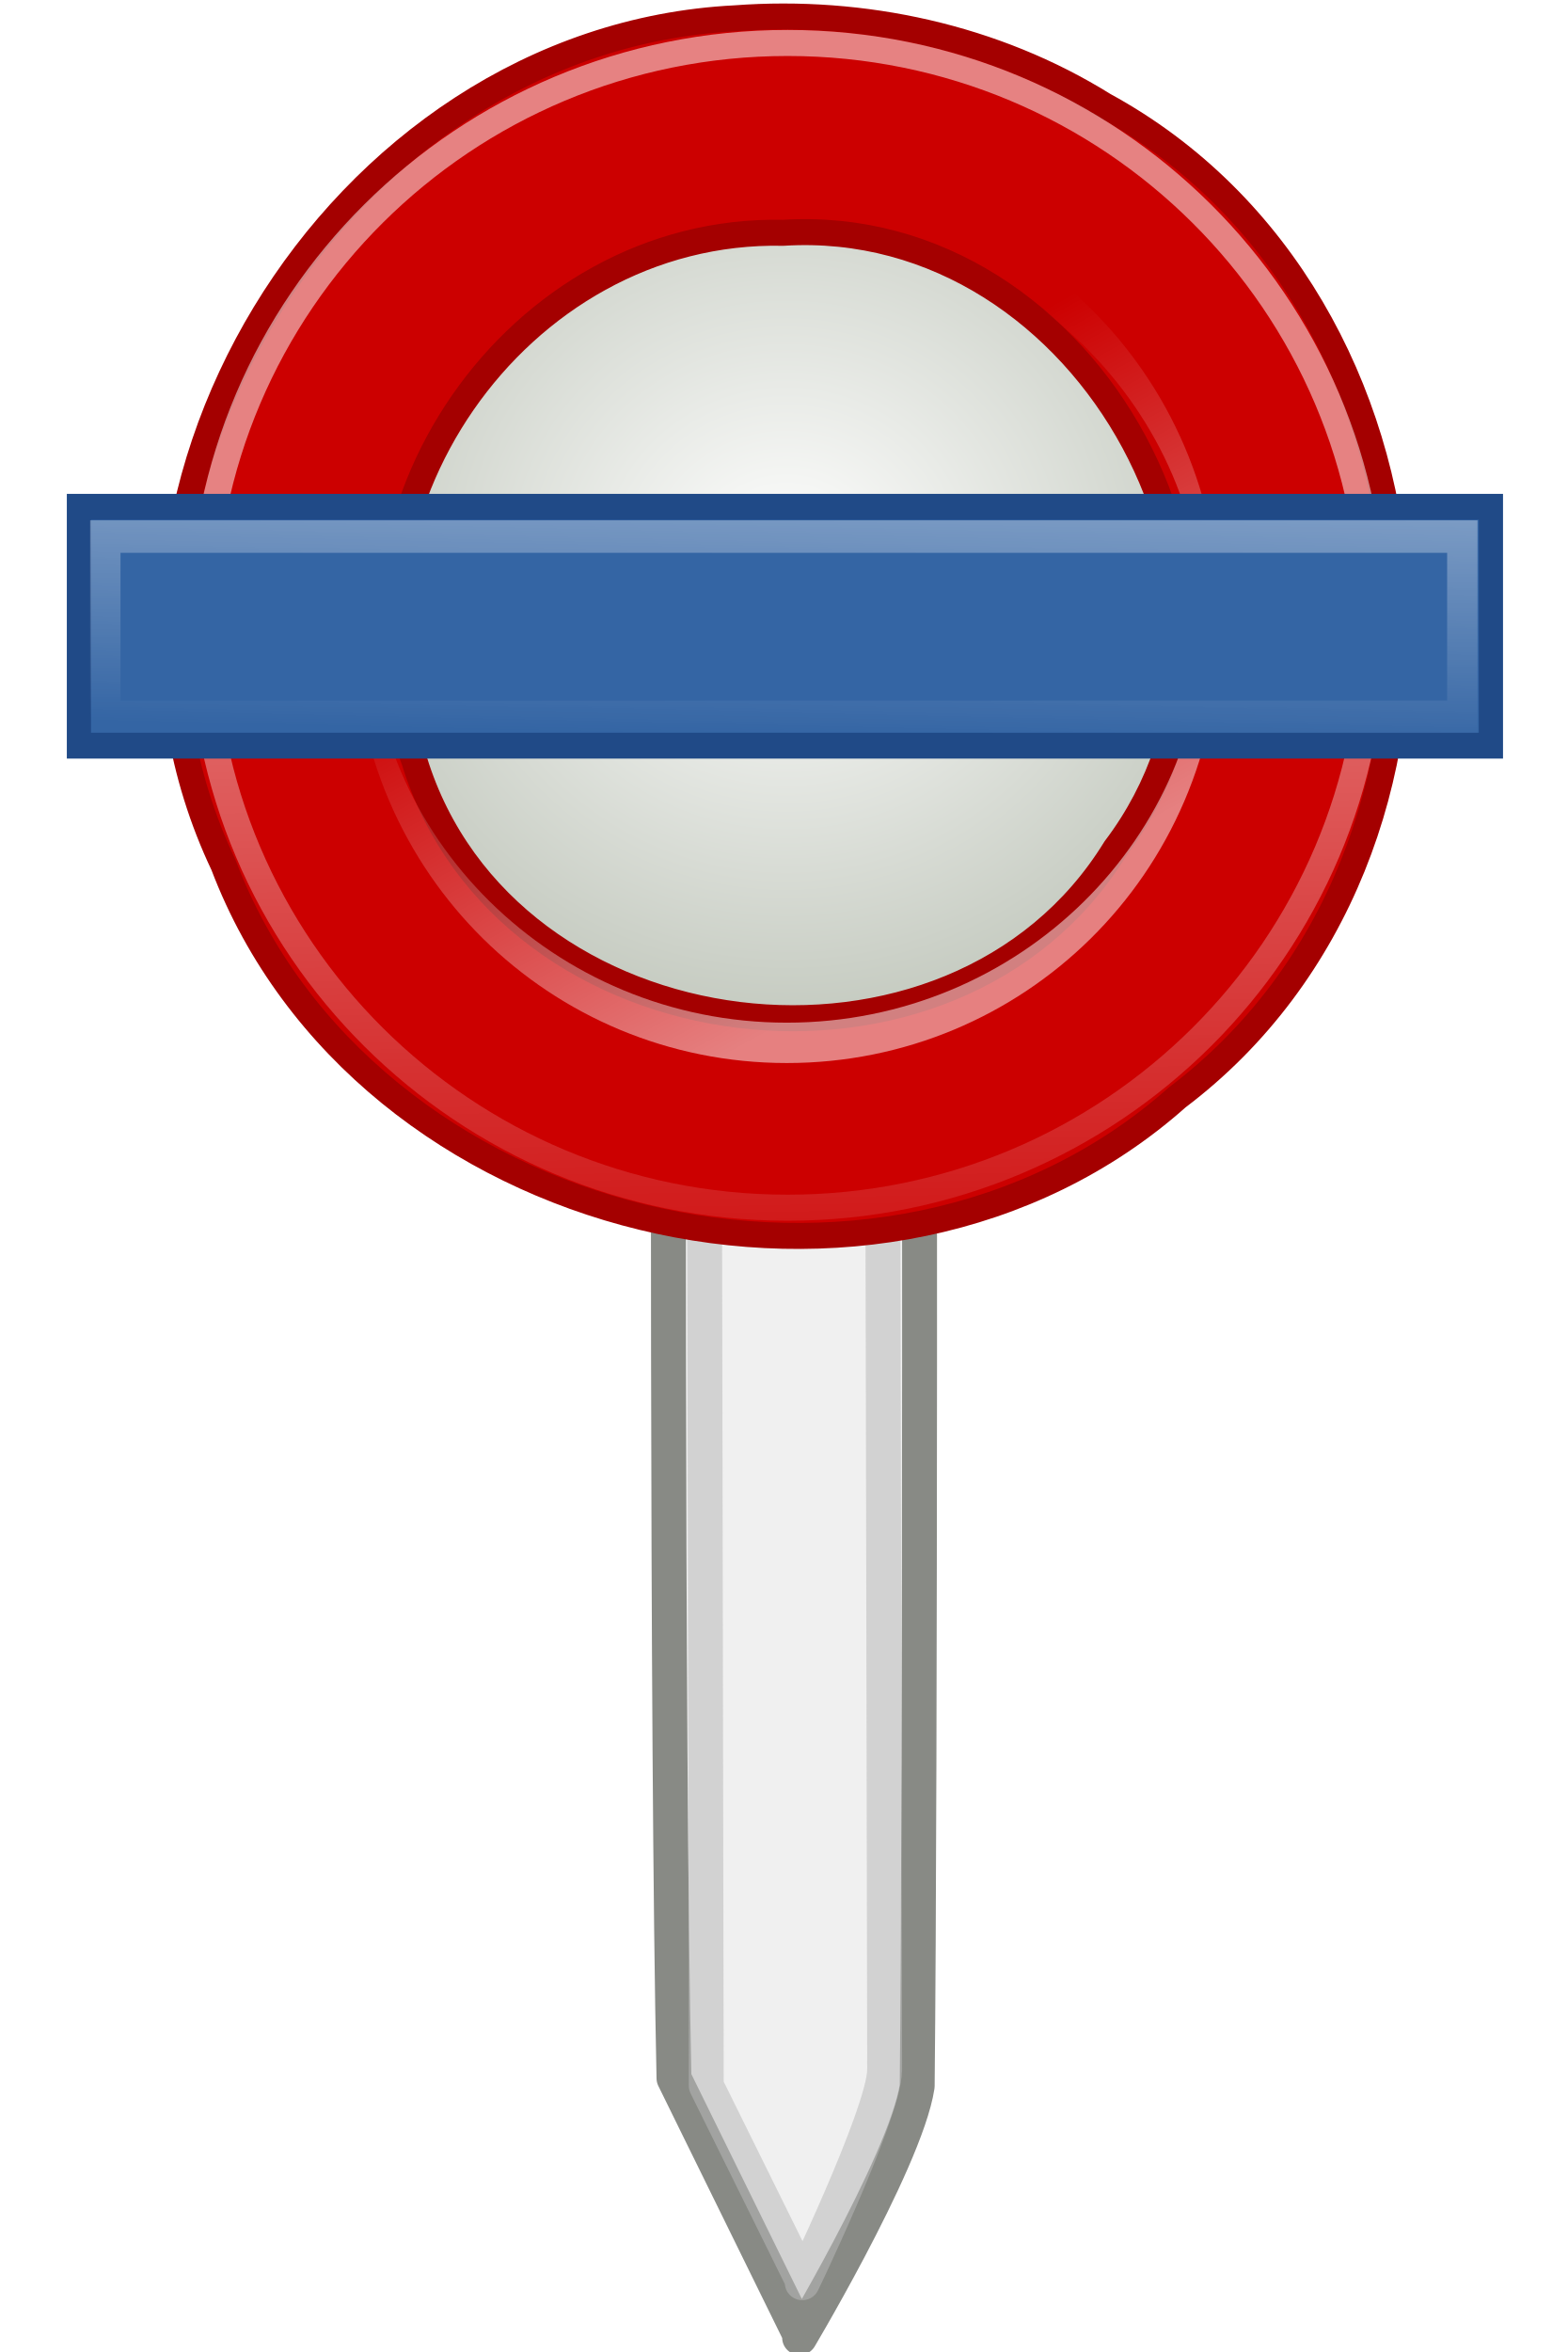
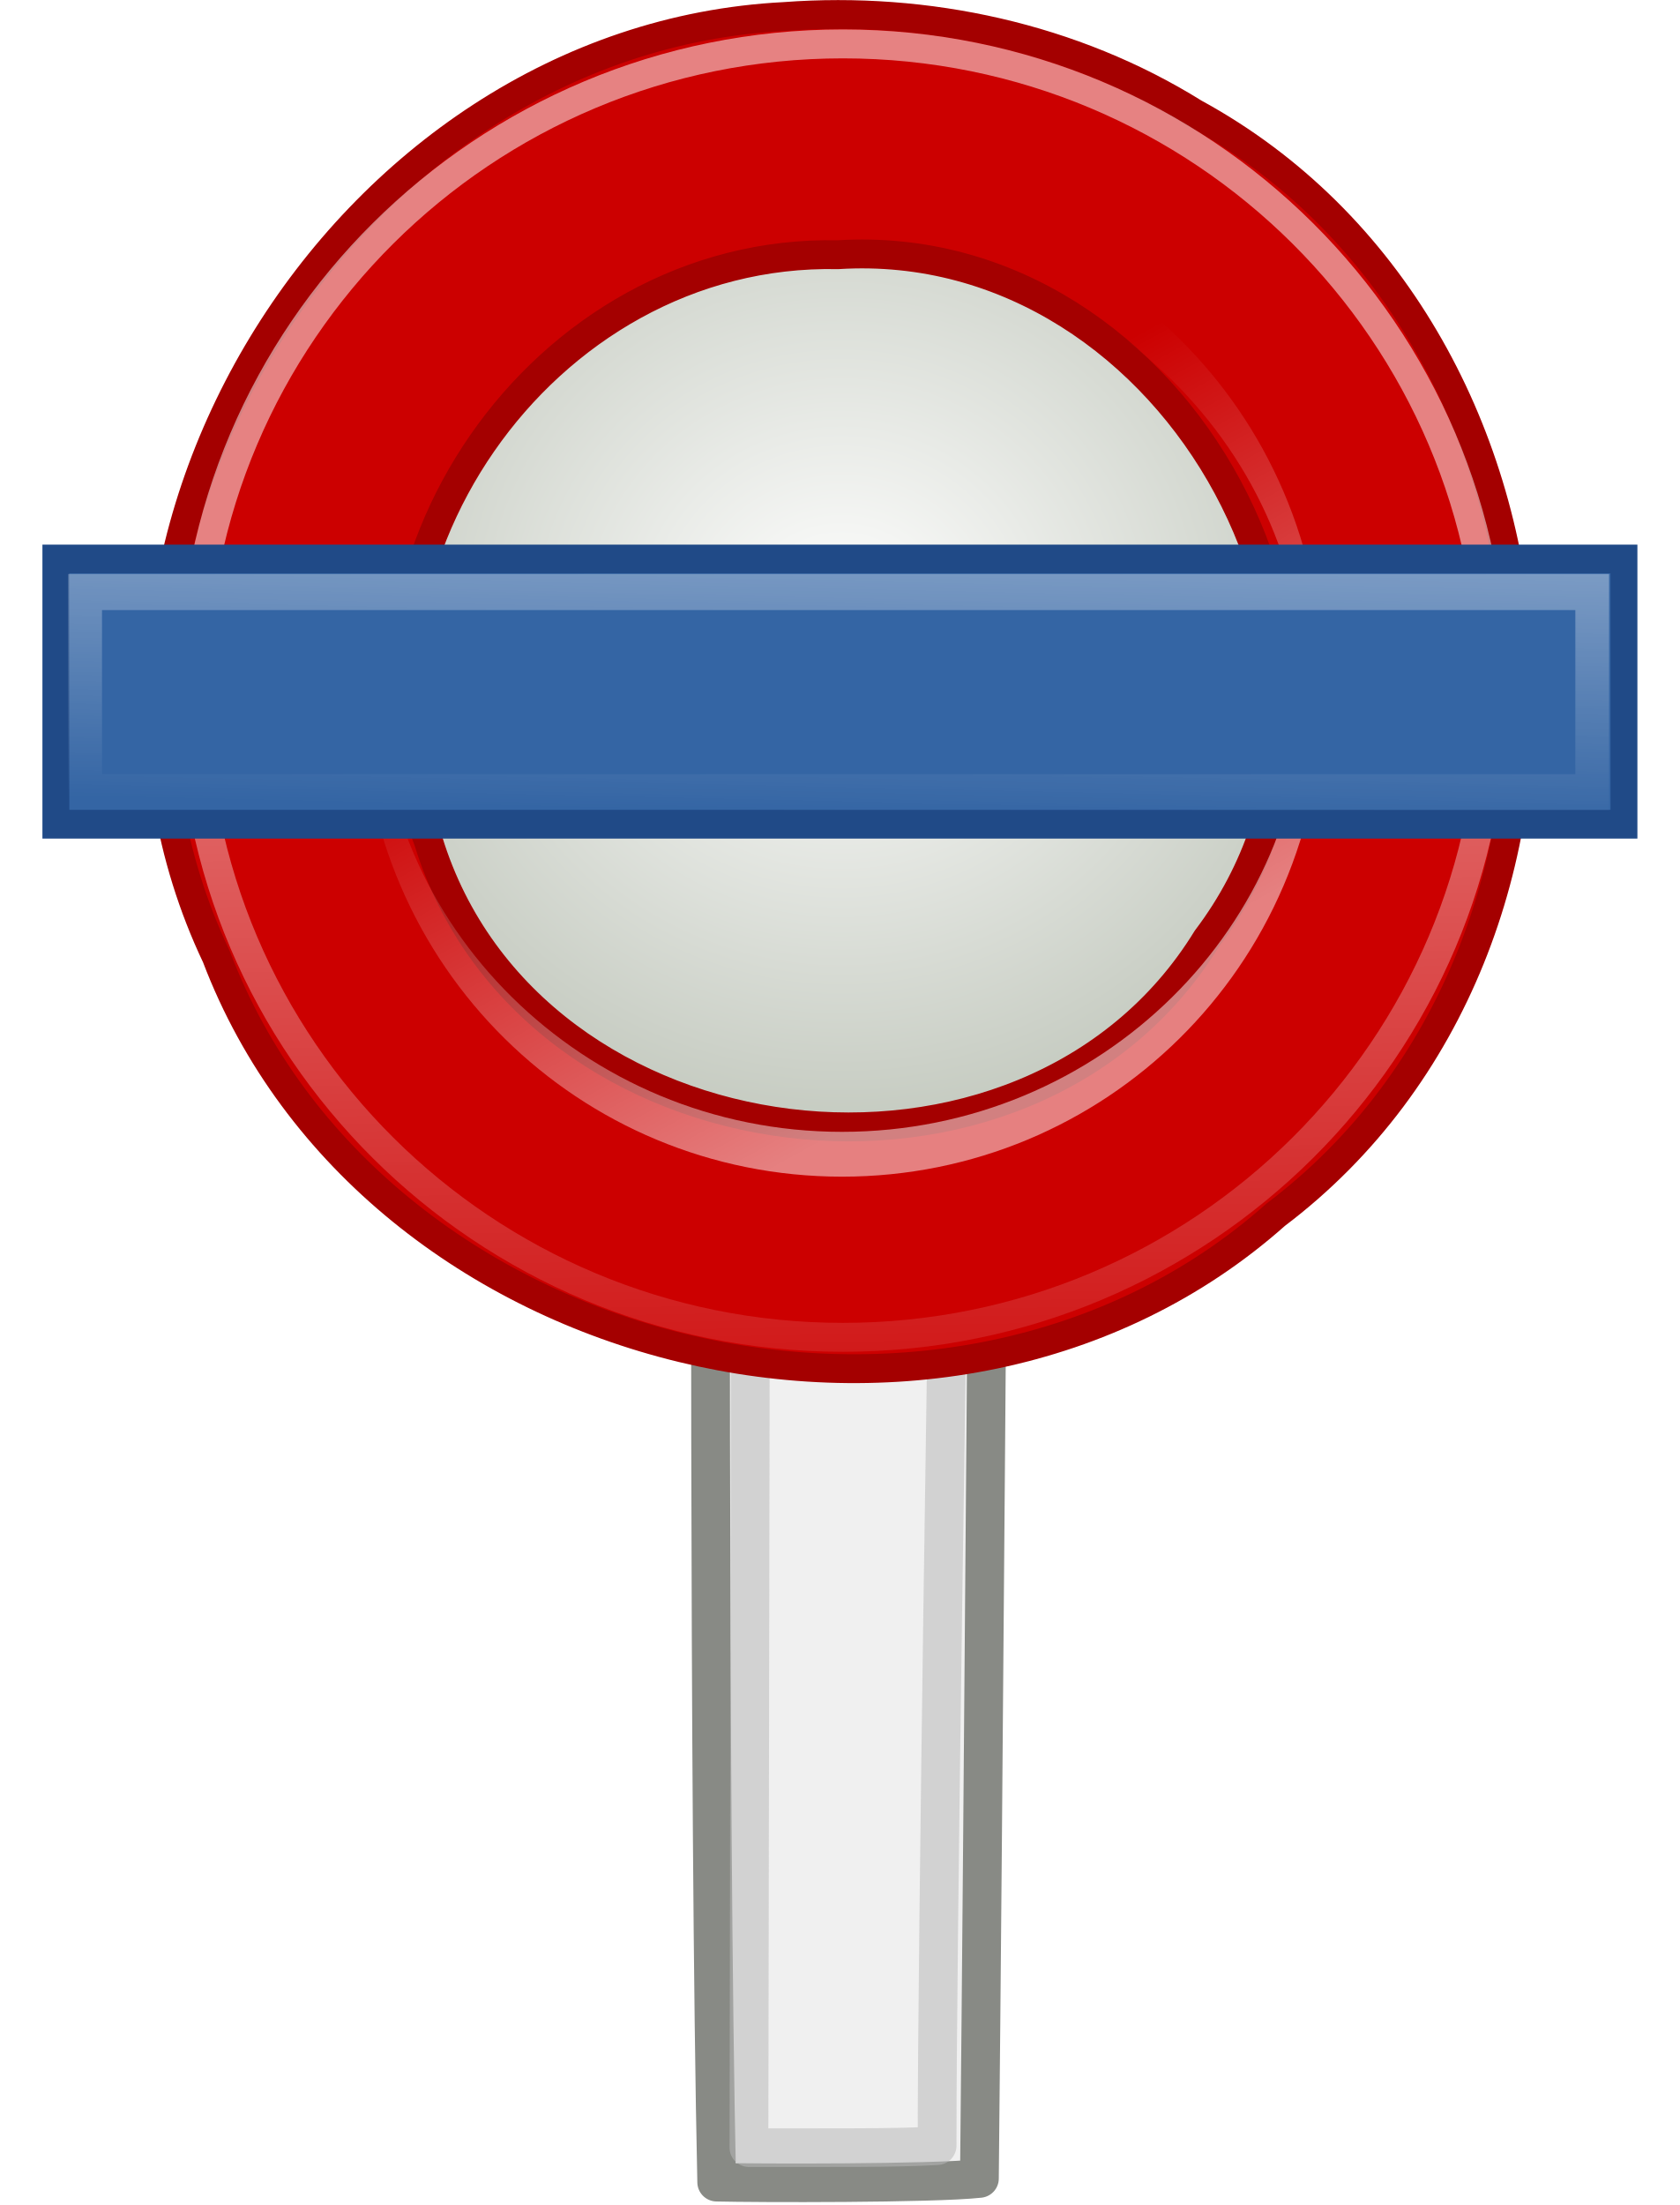
- <svg xmlns="http://www.w3.org/2000/svg" xmlns:xlink="http://www.w3.org/1999/xlink" width="24" height="36" id="svg2" version="1.1">
+ <svg xmlns="http://www.w3.org/2000/svg" xmlns:xlink="http://www.w3.org/1999/xlink" width="32" height="42" id="svg2" version="1.1">
  <defs id="defs4">
    <linearGradient gradientUnits="userSpaceOnUse" xlink:href="#linearGradient4566" id="linearGradient4572" y2="25.703" x2="11.898" y1="15.483" x1="7.195" />
    <linearGradient gradientUnits="userSpaceOnUse" xlink:href="#linearGradient4556" id="linearGradient4562" y2="15.712" x2="43.881" y1="15.712" x1="31.729" />
    <linearGradient gradientUnits="userSpaceOnUse" xlink:href="#linearGradient4546" id="linearGradient4552" y2="10.963" x2="17.585" y1="9.381" x1="15.356" />
    <linearGradient gradientUnits="userSpaceOnUse" xlink:href="#linearGradient4536" id="linearGradient4542" y2="36.305" x2="9.61" y1="23.136" x1="12.508" />
    <linearGradient gradientUnits="userSpaceOnUse" xlink:href="#linearGradient4526" id="linearGradient4532" y2="28.576" x2="44.746" y1="24.814" x1="31.627" />
    <linearGradient gradientUnits="userSpaceOnUse" xlink:href="#linearGradient4516" id="linearGradient4522" y2="25.424" x2="30.254" y1="11.008" x1="21.051" />
    <linearGradient gradientUnits="userSpaceOnUse" xlink:href="#linearGradient4506" id="linearGradient4512" y2="38.237" x2="37.932" y1="26.644" x1="25.22" />
    <linearGradient gradientUnits="userSpaceOnUse" xlink:href="#linearGradient4496" id="linearGradient4502" y2="30.661" x2="27.661" y1="21.102" x1="18.291" />
    <linearGradient gradientUnits="userSpaceOnUse" xlink:href="#linearGradient4374-8" id="linearGradient4464" y2="40.475" x2="17.644" y1="31.322" x1="18.822" />
    <linearGradient gradientTransform="matrix(-0.7772412,-0.4626248,-0.4533607,0.7931236,87.71036,38.91741)" gradientUnits="userSpaceOnUse" xlink:href="#linearGradient4374-8" id="linearGradient4425-6" y2="28.069" x2="73.057" y1="24.519" x1="87.763" />
    <linearGradient gradientTransform="matrix(-0.7772412,-0.4626248,-0.4533607,0.7931236,87.71036,38.91741)" gradientUnits="userSpaceOnUse" xlink:href="#linearGradient4366-6" id="linearGradient4423" y2="28.069" x2="73.057" y1="24.519" x1="87.763" />
    <linearGradient id="linearGradient4374-8">
      <stop offset="0" style="stop-color:#545454;stop-opacity:1" id="stop4376-2" />
      <stop offset="1" style="stop-color:#000000;stop-opacity:1" id="stop4378-9" />
    </linearGradient>
    <linearGradient id="linearGradient4366-6">
      <stop offset="0" style="stop-color:#b5b5b5;stop-opacity:1" id="stop4368-6" />
      <stop offset="1" style="stop-color:#000000;stop-opacity:1" id="stop4370-1" />
    </linearGradient>
    <linearGradient gradientTransform="translate(-48.20339,1.423729)" gradientUnits="userSpaceOnUse" xlink:href="#linearGradient4366" id="linearGradient4400" y2="5.285" x2="84.602" y1="5.285" x1="69.771" />
    <linearGradient gradientTransform="translate(-48.20339,1.423729)" gradientUnits="userSpaceOnUse" xlink:href="#linearGradient4374" id="linearGradient4390" y2="5.285" x2="84.602" y1="5.285" x1="69.771" />
    <linearGradient gradientTransform="translate(-49.6769,1.448404)" gradientUnits="userSpaceOnUse" xlink:href="#linearGradient4374" id="linearGradient4380" y2="29.804" x2="88.948" y1="25.345" x1="75.436" />
    <linearGradient gradientTransform="translate(-49.6769,1.448404)" gradientUnits="userSpaceOnUse" xlink:href="#linearGradient4366" id="linearGradient4372" y2="29.804" x2="88.948" y1="22.037" x1="75.436" />
    <radialGradient gradientTransform="matrix(1.926221,0,0,0.7194814,-95.74904,37.33766)" gradientUnits="userSpaceOnUse" xlink:href="#linearGradient8838-78-4" id="radialGradient4343" fy="4.625" fx="62.625" r="10.625" cy="4.625" cx="62.625" />
    <linearGradient id="linearGradient8838-78-4">
      <stop offset="0" style="stop-color:#000000;stop-opacity:1" id="stop8840-5-4" />
      <stop offset="1" style="stop-color:#000000;stop-opacity:0" id="stop8842-7-3" />
    </linearGradient>
    <linearGradient gradientTransform="translate(-4.276706,-6.312026)" gradientUnits="userSpaceOnUse" xlink:href="#linearGradient6493-1-9" id="linearGradient3523" y2="50" x2="29.75" y1="29" x1="29.013" />
    <radialGradient gradientTransform="matrix(1.952467,-0.05018139,0.03650944,1.421483,-19.68504,-6.220935)" gradientUnits="userSpaceOnUse" xlink:href="#linearGradient4103-96-5" id="radialGradient3521" fy="12.61" fx="20.039" r="22.464" cy="12.61" cx="20.039" />
    <linearGradient id="linearGradient6493-1-9">
      <stop offset="0" style="stop-color:#c4c4c4;stop-opacity:1" id="stop6495-7-3" />
      <stop offset="1" style="stop-color:#8c8c8c;stop-opacity:1" id="stop6497-5-6" />
    </linearGradient>
    <linearGradient id="linearGradient4103-96-5">
      <stop offset="0" style="stop-color:#f4f4f4;stop-opacity:1" id="stop4105-2-4" />
      <stop offset="1" style="stop-color:#bebebe;stop-opacity:1" id="stop4107-1-4" />
    </linearGradient>
    <linearGradient id="linearGradient4366">
      <stop offset="0" style="stop-color:#b5b5b5;stop-opacity:1" id="stop4368" />
      <stop offset="1" style="stop-color:#000000;stop-opacity:1" id="stop4370" />
    </linearGradient>
    <linearGradient id="linearGradient4374">
      <stop offset="0" style="stop-color:#545454;stop-opacity:1" id="stop4376" />
      <stop offset="1" style="stop-color:#000000;stop-opacity:1" id="stop4378" />
    </linearGradient>
    <linearGradient id="linearGradient4496">
      <stop offset="0" style="stop-color:#ffffff;stop-opacity:1" id="stop4498" />
      <stop offset="1" style="stop-color:#ffffff;stop-opacity:0" id="stop4500" />
    </linearGradient>
    <linearGradient id="linearGradient4506">
      <stop offset="0" style="stop-color:#ffffff;stop-opacity:1" id="stop4508" />
      <stop offset="1" style="stop-color:#ffffff;stop-opacity:0" id="stop4510" />
    </linearGradient>
    <linearGradient id="linearGradient4516">
      <stop offset="0" style="stop-color:#ffffff;stop-opacity:1" id="stop4518" />
      <stop offset="1" style="stop-color:#ffffff;stop-opacity:0" id="stop4520" />
    </linearGradient>
    <linearGradient id="linearGradient4526">
      <stop offset="0" style="stop-color:#ffffff;stop-opacity:1" id="stop4528" />
      <stop offset="1" style="stop-color:#ffffff;stop-opacity:0" id="stop4530" />
    </linearGradient>
    <linearGradient id="linearGradient4536">
      <stop offset="0" style="stop-color:#ffffff;stop-opacity:1" id="stop4538" />
      <stop offset="1" style="stop-color:#ffffff;stop-opacity:0" id="stop4540" />
    </linearGradient>
    <linearGradient id="linearGradient4546">
      <stop offset="0" style="stop-color:#ffffff;stop-opacity:1" id="stop4548" />
      <stop offset="1" style="stop-color:#ffffff;stop-opacity:0" id="stop4550" />
    </linearGradient>
    <linearGradient id="linearGradient4556">
      <stop offset="0" style="stop-color:#ffffff;stop-opacity:1" id="stop4558" />
      <stop offset="1" style="stop-color:#ffffff;stop-opacity:0" id="stop4560" />
    </linearGradient>
    <linearGradient id="linearGradient4566">
      <stop offset="0" style="stop-color:#ffffff;stop-opacity:1" id="stop4568" />
      <stop offset="1" style="stop-color:#ffffff;stop-opacity:0" id="stop4570" />
    </linearGradient>
    <linearGradient gradientTransform="matrix(2.115374,0,0,2.115325,-107.5771,32.42656)" gradientUnits="userSpaceOnUse" xlink:href="#linearGradient4873" id="linearGradient2407" y2="5.468" x2="63.397" y1="-12.489" x1="63.397" />
    <linearGradient id="linearGradient4873">
      <stop offset="0" style="stop-color:white;stop-opacity:1" id="stop4875" />
      <stop offset="1" style="stop-color:white;stop-opacity:0" id="stop4877" />
    </linearGradient>
    <radialGradient gradientTransform="matrix(0,2.287459,-3.019406,0,36.04744,-50.63016)" gradientUnits="userSpaceOnUse" xlink:href="#linearGradient3242-187-536" id="radialGradient2410" fy="3.99" fx="23.896" r="20.397" cy="3.99" cx="23.896" />
    <linearGradient id="linearGradient3242-187-536">
      <stop offset="0" style="stop-color:#8badea;stop-opacity:1" id="stop2778" />
      <stop id="stop4097" style="stop-color:#527cad;stop-opacity:1;" offset="0.46" />
      <stop offset="1" style="stop-color:#194c70;stop-opacity:1" id="stop2784" />
    </linearGradient>
    <linearGradient gradientTransform="matrix(0.9584364,0,0,0.9584366,0.9975246,1.997525)" gradientUnits="userSpaceOnUse" xlink:href="#linearGradient2490-182-124" id="linearGradient2412" y2="3.082" x2="18.379" y1="44.98" x1="18.379" />
    <linearGradient id="linearGradient2490-182-124">
      <stop offset="0" style="stop-color:#1f4b6a;stop-opacity:1" id="stop2788" />
      <stop offset="1" style="stop-color:#4083c2;stop-opacity:1" id="stop2790" />
    </linearGradient>
    <radialGradient gradientTransform="matrix(2.164706,0,0,0.7529402,-111.5647,36.51765)" gradientUnits="userSpaceOnUse" xlink:href="#linearGradient8838" id="radialGradient2415" fy="4.625" fx="62.625" r="10.625" cy="4.625" cx="62.625" />
    <linearGradient id="linearGradient8838">
      <stop offset="0" style="stop-color:black;stop-opacity:1" id="stop8840" />
      <stop offset="1" style="stop-color:black;stop-opacity:0" id="stop8842" />
    </linearGradient>
    <radialGradient gradientUnits="userSpaceOnUse" r="135" fy="545.934" fx="102.143" cy="545.934" cx="102.143" id="radialGradient18797" xlink:href="#linearGradient18791" />
    <linearGradient id="linearGradient15834">
      <stop style="stop-color: rgb(119, 9, 0); stop-opacity: 1;" offset="0" id="stop15842" />
      <stop id="stop15848" offset="0.5" style="stop-color: rgb(218, 16, 27); stop-opacity: 1;" />
      <stop style="stop-color:#d20f0f;stop-opacity:1;" offset="1" id="stop15850" />
    </linearGradient>
    <linearGradient id="linearGradient15856">
      <stop id="stop15858" offset="0" style="stop-color: rgb(255, 255, 252); stop-opacity: 1;" />
      <stop id="stop15860" offset="1" style="stop-color: rgb(255, 255, 252); stop-opacity: 0;" />
    </linearGradient>
    <linearGradient id="linearGradient16843">
      <stop id="stop16845" offset="0" style="stop-color: rgb(255, 255, 255); stop-opacity: 0.396;" />
      <stop id="stop16847" offset="1" style="stop-color: rgb(255, 255, 255); stop-opacity: 0;" />
    </linearGradient>
    <linearGradient id="linearGradient18791">
      <stop id="stop18793" offset="0" style="stop-color: rgb(255, 255, 255); stop-opacity: 1;" />
      <stop id="stop18795" offset="1" style="stop-color: rgb(255, 255, 255); stop-opacity: 0;" />
    </linearGradient>
    <linearGradient xlink:href="#linearGradient15834" id="linearGradient4079" gradientUnits="userSpaceOnUse" x1="154.286" y1="535.219" x2="605.714" y2="535.219" />
    <radialGradient xlink:href="#linearGradient18791" id="radialGradient4081" gradientUnits="userSpaceOnUse" cx="102.143" cy="545.934" fx="102.143" fy="545.934" r="135" />
    <linearGradient gradientTransform="matrix(2.778436,-0.05481476,0.05481476,2.778436,-6.88297,-3.886643)" gradientUnits="userSpaceOnUse" xlink:href="#linearGradient2265-890-372-783-802" id="linearGradient2719-69-752-179-525" y2="38.268" x2="15.416" y1="36.943" x1="14.018" />
    <linearGradient id="linearGradient2265-890-372-783-802">
      <stop offset="0" style="stop-color:#000000;stop-opacity:1" id="stop3205" />
      <stop offset="1" style="stop-color:#000000;stop-opacity:0" id="stop3207" />
    </linearGradient>
    <linearGradient gradientTransform="matrix(3.187101,-0.08342361,0.08342361,3.187101,-8.6874,-16.50751)" gradientUnits="userSpaceOnUse" xlink:href="#linearGradient2257-789-141-816-743" id="linearGradient2723-207-870-812-510" y2="33.195" x2="10.651" y1="35.688" x1="12.005" />
    <linearGradient id="linearGradient2257-789-141-816-743">
      <stop offset="0" style="stop-color:#bababa;stop-opacity:1" id="stop3211" />
      <stop offset="1" style="stop-color:#bababa;stop-opacity:0" id="stop3213" />
    </linearGradient>
    <linearGradient gradientTransform="matrix(2.778977,0,0,2.778977,-5.70179,-1.0396)" gradientUnits="userSpaceOnUse" xlink:href="#linearGradient3087-462-170-890-278" id="linearGradient2727-611-236-922-438" y2="39.443" x2="16.915" y1="32.284" x1="9.75" />
    <linearGradient id="linearGradient3087-462-170-890-278">
      <stop offset="0" style="stop-color:#484848;stop-opacity:1" id="stop3193" />
      <stop offset="0" style="stop-color:#878787;stop-opacity:1" id="stop3195" />
      <stop offset="0" style="stop-color:#6b6b6b;stop-opacity:1" id="stop3197" />
      <stop offset="0.75" style="stop-color:#4d4d4d;stop-opacity:1" id="stop3199" />
      <stop offset="1" style="stop-color:#4e4e4e;stop-opacity:1" id="stop3201" />
    </linearGradient>
    <linearGradient gradientTransform="matrix(3.164149,0,0,3.164149,-13.72919,-16.75808)" gradientUnits="userSpaceOnUse" xlink:href="#linearGradient2250" id="linearGradient2730" y2="9.657" x2="40.859" y1="19.822" x1="31.177" />
    <linearGradient id="linearGradient2250">
      <stop offset="0" style="stop-color:#b9b9b9;stop-opacity:1" id="stop2252" />
      <stop offset="1" style="stop-color:#ffffff;stop-opacity:0" id="stop2254" />
    </linearGradient>
    <linearGradient gradientTransform="matrix(2.778977,0,0,2.778977,-4.71927,0.9254345)" gradientUnits="userSpaceOnUse" xlink:href="#linearGradient5546" id="linearGradient2733" y2="14.369" x2="39.98" y1="3.472" x1="39.98" />
    <linearGradient gradientUnits="userSpaceOnUse" id="linearGradient5546" y2="122.899" x2="63.999" y1="3.1" x1="63.999">
      <stop offset="0" style="stop-color:#d8d8d8;stop-opacity:1;" id="stop5548" />
      <stop offset="1" style="stop-color:#ffffff;stop-opacity:1" id="stop5550" />
    </linearGradient>
    <linearGradient spreadMethod="pad" gradientTransform="matrix(0.9903199,0,0,0.9886746,0.6356256,-0.9531728)" gradientUnits="userSpaceOnUse" xlink:href="#XMLID_6_" id="linearGradient2436" y2="103.067" x2="64" y1="21.523" x1="64" />
    <linearGradient spreadMethod="pad" gradientUnits="userSpaceOnUse" xlink:href="#XMLID_5_" id="XMLID_6_" y2="103.067" x2="64" y1="21.523" x1="64">
      <stop offset="0" style="stop-color:#d9d9d9;stop-opacity:1" id="stop31" />
      <stop offset="1" style="stop-color:#cccccc;stop-opacity:1" id="stop33" />
    </linearGradient>
    <linearGradient spreadMethod="pad" gradientUnits="userSpaceOnUse" xlink:href="#linearGradient2199" id="XMLID_5_" y2="104.059" x2="63.999" y1="21.941" x1="63.999">
      <stop offset="0" style="stop-color:#dadada;stop-opacity:1" id="stop24" />
      <stop offset="1" style="stop-color:#cccccc;stop-opacity:1" id="stop26" />
    </linearGradient>
    <linearGradient spreadMethod="pad" gradientUnits="userSpaceOnUse" xlink:href="#linearGradient2193" id="linearGradient2199" y2="104.059" x2="63.999" y1="21.941" x1="63.999">
      <stop offset="0" style="stop-color:#fcfcfd;stop-opacity:1" id="stop2201" />
      <stop offset="1" style="stop-color:#cccccc;stop-opacity:1" id="stop2203" />
    </linearGradient>
    <linearGradient gradientUnits="userSpaceOnUse" id="linearGradient2193" y2="104.059" x2="63.999" y1="21.941" x1="63.999">
      <stop offset="0" style="stop-color:#dddddd;stop-opacity:1" id="stop2195" />
      <stop offset="1" style="stop-color:#e8e9ef;stop-opacity:1" id="stop2197" />
    </linearGradient>
    <linearGradient gradientTransform="matrix(0.9903199,0,0,0.9886746,0.6356256,-0.9531728)" gradientUnits="userSpaceOnUse" xlink:href="#XMLID_6_" id="linearGradient2438" y2="102.048" x2="49.374" y1="22.275" x1="49.273" />
    <linearGradient spreadMethod="pad" gradientTransform="matrix(0.8580776,0,0,0.8566522,9.099127,8.114155)" gradientUnits="userSpaceOnUse" xlink:href="#XMLID_5_" id="linearGradient2441" y2="104.059" x2="63.999" y1="21.941" x1="63.999" />
    <linearGradient gradientTransform="matrix(0.8580776,0,0,0.8566522,9.099127,8.114155)" gradientUnits="userSpaceOnUse" xlink:href="#linearGradient5128" id="linearGradient2443" y2="20.895" x2="84.639" y1="105.105" x1="86.133" />
    <linearGradient id="linearGradient5128">
      <stop offset="0" style="stop-color:#ffffff;stop-opacity:1" id="stop5130" />
      <stop offset="1" style="stop-color:#959595;stop-opacity:1" id="stop5132" />
    </linearGradient>
    <linearGradient gradientUnits="userSpaceOnUse" xlink:href="#XMLID_4_" id="linearGradient3226" y2="117.225" x2="64" y1="6.874" x1="64" />
    <linearGradient gradientUnits="userSpaceOnUse" id="XMLID_4_" y2="122.899" x2="63.999" y1="3.1" x1="63.999">
      <stop offset="0" style="stop-color:#f2f2f2;stop-opacity:1" id="stop11" />
      <stop offset="1" style="stop-color:#d8d8d8;stop-opacity:1" id="stop13" />
    </linearGradient>
    <radialGradient gradientTransform="scale(1.902215,0.525703)" gradientUnits="userSpaceOnUse" xlink:href="#linearGradient10691" id="radialGradient2693" fy="73.616" fx="6.703" r="7.228" cy="73.616" cx="6.703" />
    <linearGradient id="linearGradient10691">
      <stop offset="0" style="stop-color:#000000;stop-opacity:1" id="stop10693" />
      <stop offset="1" style="stop-color:#000000;stop-opacity:0" id="stop10695" />
    </linearGradient>
    <linearGradient xlink:href="#linearGradient2250" id="linearGradient4314" gradientUnits="userSpaceOnUse" gradientTransform="matrix(1.180392,-0.6724169,1.180392,0.6724169,306.0933,265.7903)" x1="31.177" y1="19.822" x2="35.29" y2="15.124" />
    <linearGradient xlink:href="#linearGradient2250" id="linearGradient4328" gradientUnits="userSpaceOnUse" gradientTransform="matrix(1.180392,-0.6724169,1.180392,0.6724169,-27.47808,45.7903)" x1="31.177" y1="19.822" x2="35.29" y2="15.124" />
    <linearGradient xlink:href="#linearGradient15834" id="linearGradient4337" gradientUnits="userSpaceOnUse" x1="154.286" y1="535.219" x2="605.714" y2="535.219" />
    <radialGradient xlink:href="#linearGradient18791" id="radialGradient4339" gradientUnits="userSpaceOnUse" cx="102.143" cy="545.934" fx="102.143" fy="545.934" r="135" />
    <linearGradient xlink:href="#linearGradient2250" id="linearGradient2977" gradientUnits="userSpaceOnUse" gradientTransform="matrix(1.180392,-0.6724169,1.180392,0.6724169,-27.47808,45.7903)" x1="31.177" y1="19.822" x2="35.29" y2="15.124" />
    <linearGradient xlink:href="#linearGradient15834" id="linearGradient2979" gradientUnits="userSpaceOnUse" x1="154.286" y1="535.219" x2="605.714" y2="535.219" />
    <radialGradient xlink:href="#linearGradient18791" id="radialGradient2981" gradientUnits="userSpaceOnUse" cx="102.143" cy="545.934" fx="102.143" fy="545.934" r="135" />
    <radialGradient xlink:href="#linearGradient2322" id="radialGradient3119" gradientUnits="userSpaceOnUse" gradientTransform="matrix(0.4044676,0,0,0.427577,4.301214,2.476585)" cx="10.783" cy="15.491" fx="10.783" fy="15.491" r="17.709" />
    <linearGradient id="linearGradient2322">
      <stop style="stop-color:white;stop-opacity:1;" offset="0" id="stop2324" />
      <stop style="stop-color:#c1c7bc;stop-opacity:1;" offset="1" id="stop2326" />
    </linearGradient>
    <linearGradient xlink:href="#linearGradient2789" id="linearGradient3121" gradientUnits="userSpaceOnUse" x1="25.594" y1="20.927" x2="26.14" y2="51.027" />
    <linearGradient id="linearGradient2789">
      <stop style="stop-color:white;stop-opacity:1;" offset="0" id="stop2791" />
      <stop style="stop-color:white;stop-opacity:0;" offset="1" id="stop2793" />
    </linearGradient>
    <linearGradient xlink:href="#linearGradient8028" id="linearGradient3123" gradientUnits="userSpaceOnUse" x1="25.866" y1="-40.465" x2="23.732" y2="-49.625" />
    <linearGradient id="linearGradient8028">
      <stop style="stop-color:#ffffff;stop-opacity:1;" offset="0" id="stop8030" />
      <stop style="stop-color:#ffffff;stop-opacity:0;" offset="1" id="stop8032" />
    </linearGradient>
    <linearGradient xlink:href="#linearGradient5113" id="linearGradient3125" gradientUnits="userSpaceOnUse" gradientTransform="matrix(1.441864,0,0,2.775559,-13.52413,39.28019)" x1="25.998" y1="-6.865" x2="25.97" y2="-4.283" />
    <linearGradient id="linearGradient5113">
      <stop style="stop-color:white;stop-opacity:1;" offset="0" id="stop5115" />
      <stop style="stop-color:white;stop-opacity:0;" offset="1" id="stop5117" />
    </linearGradient>
    <linearGradient xlink:href="#linearGradient2250" id="linearGradient3959" gradientUnits="userSpaceOnUse" gradientTransform="matrix(1.180392,-0.6724169,1.180392,0.6724169,-27.47808,45.7903)" x1="31.177" y1="19.822" x2="35.29" y2="15.124" />
    <linearGradient xlink:href="#linearGradient15834" id="linearGradient3961" gradientUnits="userSpaceOnUse" x1="154.286" y1="535.219" x2="605.714" y2="535.219" />
    <radialGradient xlink:href="#linearGradient18791" id="radialGradient3963" gradientUnits="userSpaceOnUse" cx="102.143" cy="545.934" fx="102.143" fy="545.934" r="135" />
    <radialGradient xlink:href="#linearGradient2322" id="radialGradient3965" gradientUnits="userSpaceOnUse" gradientTransform="matrix(0.4044676,0,0,0.427577,4.301214,2.476585)" cx="10.783" cy="15.491" fx="10.783" fy="15.491" r="17.709" />
    <linearGradient xlink:href="#linearGradient2789" id="linearGradient3967" gradientUnits="userSpaceOnUse" x1="25.594" y1="20.927" x2="26.14" y2="51.027" />
    <linearGradient xlink:href="#linearGradient8028" id="linearGradient3969" gradientUnits="userSpaceOnUse" x1="25.866" y1="-40.465" x2="23.732" y2="-49.625" />
    <linearGradient xlink:href="#linearGradient5113" id="linearGradient3971" gradientUnits="userSpaceOnUse" gradientTransform="matrix(1.441864,0,0,2.775559,-13.52413,39.28019)" x1="25.998" y1="-6.865" x2="25.97" y2="-4.283" />
  </defs>
-   <g id="layer1" transform="translate(-3.271868,-1034.311)">
-     <g id="g3173" transform="matrix(0.9725951,0,0,0.968292,2.379992,31.48339)">
+   <g id="layer1" transform="translate(-3.271868,-1028.311)">
+     <g id="g3173" transform="matrix(1.344065,0,0,1.338119,1.433612,-357.6068)">
      <g transform="matrix(0.6892519,0,0,0.6892519,-8.698042,1026.767)" id="g2971">
-         <path d="m 34.896,60.755 c 0.077,-7.406 0.051,-27.597 0.051,-27.597 l -5.727,0.006 c 0,0 -0.049,19.633 0.122,27.411 l 2.892,5.911 c -0.339,0.566 2.396,-3.964 2.662,-5.73 z" id="path2144" style="fill:#f0f0f0;fill-opacity:1;fill-rule:nonzero;stroke:#888a85;stroke-width:0.797;stroke-linecap:butt;stroke-linejoin:round;stroke-miterlimit:4;stroke-opacity:1;stroke-dasharray:none;stroke-dashoffset:0;marker:none;visibility:visible;display:inline;overflow:visible" />
-         <path d="m 34.153,60.386 c -0.005,-4.047 -0.045,-22.037 -0.045,-22.037 l -4.071,10e-4 0.042,22.396 2.208,4.487 c -0.212,0.452 1.859,-3.841 1.865,-4.847 l -2e-5,1.1e-4 z" id="path3085" style="opacity:0.54;fill:none;stroke:url(#linearGradient3959);stroke-width:0.797;stroke-linecap:butt;stroke-linejoin:round;stroke-miterlimit:4;stroke-opacity:1;stroke-dasharray:none;stroke-dashoffset:0;marker:none;visibility:visible;display:inline;overflow:visible" />
+         <path d="m 34.744,57.982 c 0.077,-7.406 0.203,-24.824 0.203,-24.824 l -5.727,0.006 c 0,0 -0.049,17.116 0.122,24.894 0.796,0.02 4.431,0.03 5.402,-0.076 z" id="path2144" style="fill:#f0f0f0;fill-opacity:1;fill-rule:nonzero;stroke:#888a85;stroke-width:0.797;stroke-linecap:butt;stroke-linejoin:round;stroke-miterlimit:4;stroke-opacity:1;stroke-dasharray:none;stroke-dashoffset:0;marker:none;visibility:visible;display:inline;overflow:visible" />
+         <path d="m 33.874,57.304 c -0.005,-4.047 0.234,-18.955 0.234,-18.955 l -4.071,10e-4 -0.032,18.995 c 1.747,-0.002 3.05,0.011 3.868,-0.041 z" id="path3085" style="opacity:0.54;fill:none;stroke:url(#linearGradient3959);stroke-width:0.797;stroke-linecap:butt;stroke-linejoin:round;stroke-miterlimit:4;stroke-opacity:1;stroke-dasharray:none;stroke-dashoffset:0;marker:none;visibility:visible;display:inline;overflow:visible" />
        <path style="fill:url(#linearGradient3961);fill-opacity:1;stroke:#720101;stroke-width:14.059;stroke-miterlimit:4;stroke-opacity:1;stroke-dasharray:none" id="path14863" d="m 605.714,535.219 c 0,124.659 -101.056,225.714 -225.714,225.714 -124.659,0 -225.714,-101.056 -225.714,-225.714 0,-124.659 101.056,-225.714 225.714,-225.714 124.659,0 225.714,101.056 225.714,225.714 z" transform="matrix(-0.03857249,-0.04239781,0.04239781,-0.03857249,23.84043,63.68276)" />
        <path style="opacity:0.876;fill:url(#radialGradient3963);fill-opacity:1;stroke:none" id="path17820" d="m 237.143,545.934 c 0,74.558 -60.442,135 -135,135 -74.558,0 -135,-60.442 -135,-135 0,-74.558 60.442,-135 135,-135 74.558,0 135,60.442 135,135 z" transform="matrix(0.06691185,0,0,0.06691185,22.00209,-13.12825)" />
      </g>
      <g transform="matrix(0.4819796,0,0,0.4819796,1.704358,1033.998)" id="g3107">
        <g id="g4608" transform="matrix(1.124297,0,0,1.124297,-2.983138,-2.690361)">
          <path transform="matrix(2.05599,0,0,1.869524,6.230259,4.940805)" d="m 15.092,10.078 c 0,3.921 -2.879,7.1 -6.43,7.1 -3.551,0 -6.43,-3.179 -6.43,-7.1 0,-3.921 2.879,-7.1 6.43,-7.1 3.551,0 6.43,3.179 6.43,7.1 z" id="path6975" style="fill:url(#radialGradient3965);fill-opacity:1;stroke:#babdb6;stroke-width:0.387;stroke-linecap:round;stroke-linejoin:round;stroke-miterlimit:4;stroke-opacity:1;stroke-dasharray:none" />
          <path id="path6977" d="m 24.07,10.387 c -7.209,0 -13.06,5.827 -13.06,13.036 0,0.292 0.028,0.589 0.047,0.877 0.455,-6.796 6.101,-12.159 13.012,-12.159 6.911,0 12.557,5.363 13.012,12.159 0.019,-0.288 0.047,-0.584 0.047,-0.877 0,-7.209 -5.851,-13.036 -13.06,-13.036 z" style="opacity:0.119;fill:#000000;fill-opacity:1;stroke:none" />
          <path id="path6979" d="M 22.553,6.006 C 10.936,6.594 2.711,20.157 7.692,30.703 11.752,41.429 26.847,45.118 35.399,37.481 44.799,30.349 43.617,14.21 33.266,8.542 30.092,6.556 26.274,5.727 22.553,6.006 z m 1.398,6.257 c 8.924,-0.56 15.028,10.83 9.647,17.966 C 28.904,37.913 15.887,36.325 13.238,27.669 10.471,20.503 16.181,12.098 23.951,12.263 z" style="fill:#cc0000;fill-opacity:1;stroke:#a40000;stroke-width:0.758;stroke-linecap:round;stroke-linejoin:round;stroke-miterlimit:4;stroke-opacity:1;stroke-dasharray:none" />
          <path transform="matrix(0.8556729,0,0,0.8547588,3.96965,2.558449)" d="m 43.375,24.75 c 0,10.977 -8.898,19.875 -19.875,19.875 -10.977,0 -19.875,-8.898 -19.875,-19.875 0,-10.977 8.898,-19.875 19.875,-19.875 10.977,0 19.875,8.898 19.875,19.875 z" id="path6981" style="opacity:0.51;color:#000000;fill:none;stroke:url(#linearGradient3967);stroke-width:0.889;stroke-linecap:round;stroke-linejoin:round;stroke-miterlimit:4;stroke-opacity:1;stroke-dasharray:none;stroke-dashoffset:0;marker:none;visibility:visible;display:inline;overflow:visible" />
          <path transform="matrix(0.7216741,0,0,1.718922,6.928905,103.957)" d="m 40.835,-46.712 c 0,3.93 -7.657,7.115 -17.103,7.115 -9.446,0 -17.103,-3.186 -17.103,-7.115 0,-3.93 7.657,-7.115 17.103,-7.115 9.446,0 17.103,3.186 17.103,7.115 z" id="path8026" style="opacity:0.5;fill:none;stroke:url(#linearGradient3969);stroke-width:0.685;stroke-linecap:round;stroke-linejoin:round;stroke-miterlimit:4;stroke-opacity:1;stroke-dasharray:none;stroke-dashoffset:0.7" />
        </g>
        <g id="g4603" transform="matrix(1.046808,0,0,1.124297,-1.12339,-2.69036)">
          <g transform="matrix(0.9471518,0,0,0.9471518,1.268356,1.007947)" id="g4140">
            <rect y="20.322" x="0.746" height="7.356" width="46.509" id="rect4242" style="color:#000000;fill:#3465a4;fill-opacity:1;fill-rule:nonzero;stroke:#204a87;stroke-width:0.797;stroke-linecap:butt;stroke-linejoin:miter;stroke-miterlimit:4;stroke-opacity:1;stroke-dasharray:none;stroke-dashoffset:0;marker:none;visibility:visible;display:inline;overflow:visible" />
            <rect y="21.239" x="1.615" height="5.551" width="44.698" id="rect6697" style="opacity:0.354;color:#000000;fill:none;stroke:url(#linearGradient3971);stroke-width:1;stroke-linecap:butt;stroke-linejoin:miter;stroke-miterlimit:4;stroke-opacity:1;stroke-dasharray:none;stroke-dashoffset:0;marker:none;visibility:visible;display:inline;overflow:visible" />
          </g>
        </g>
      </g>
    </g>
  </g>
</svg>
